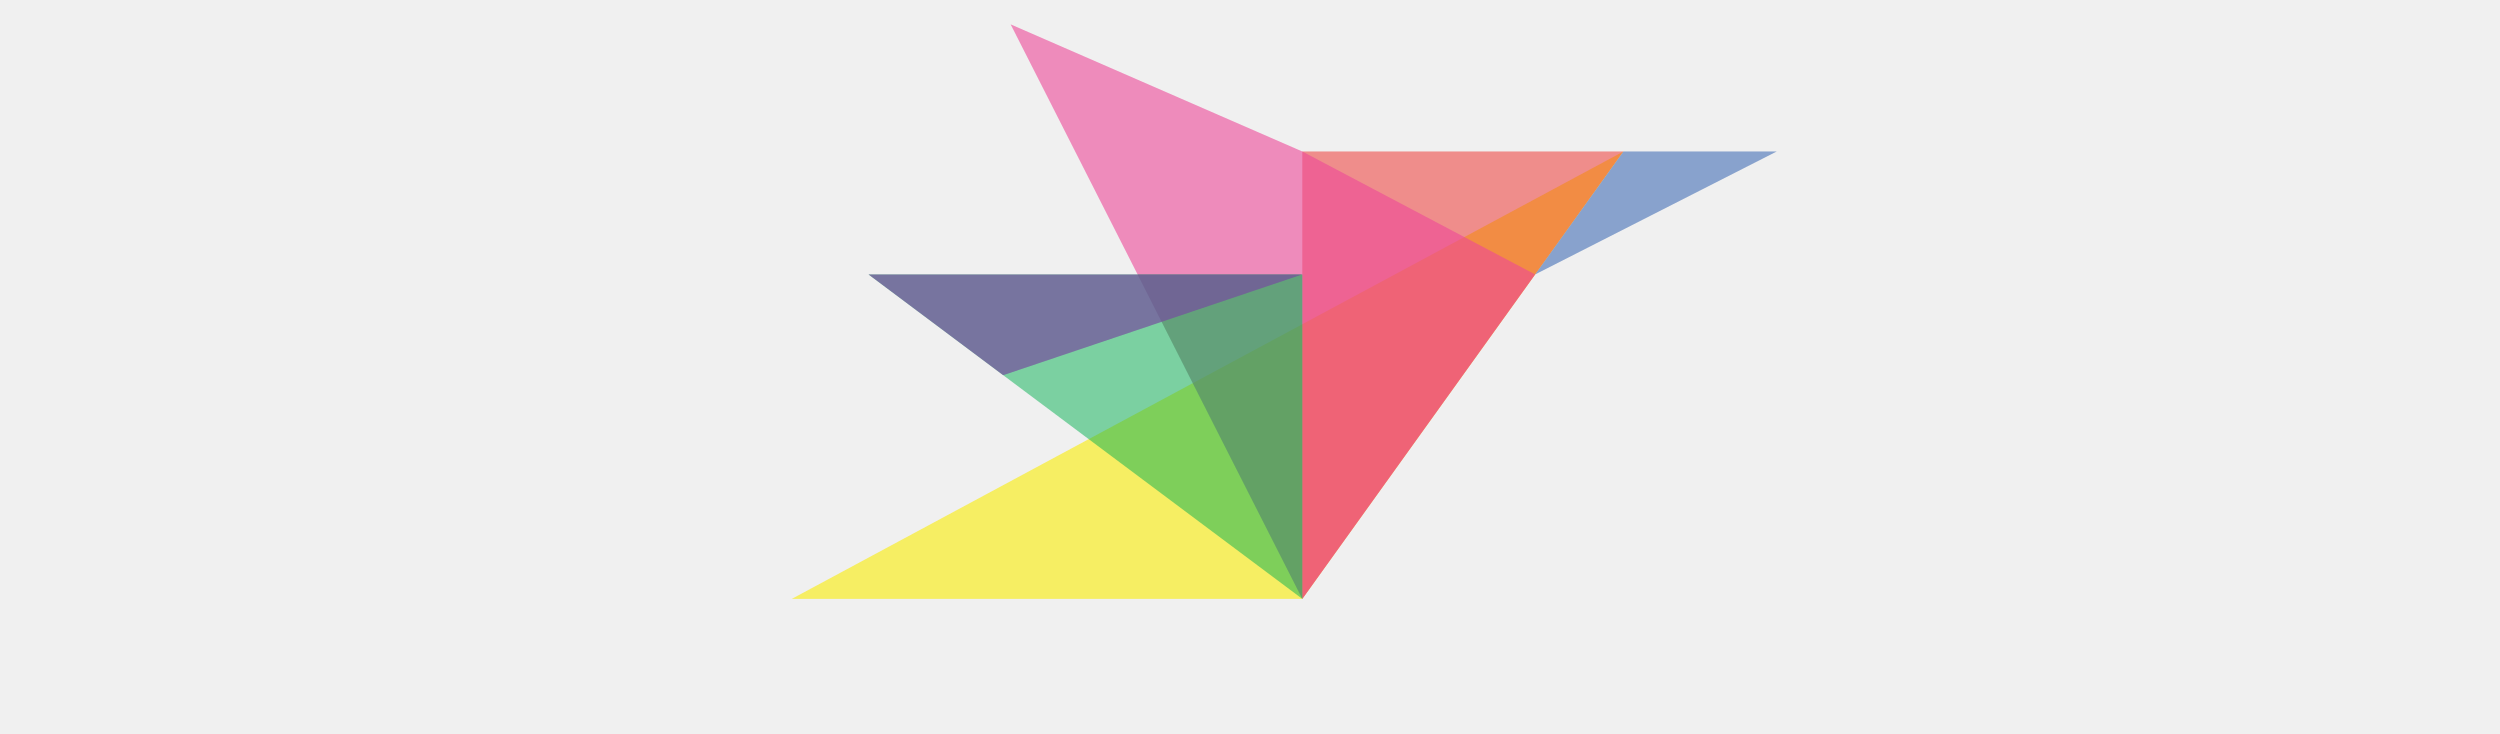
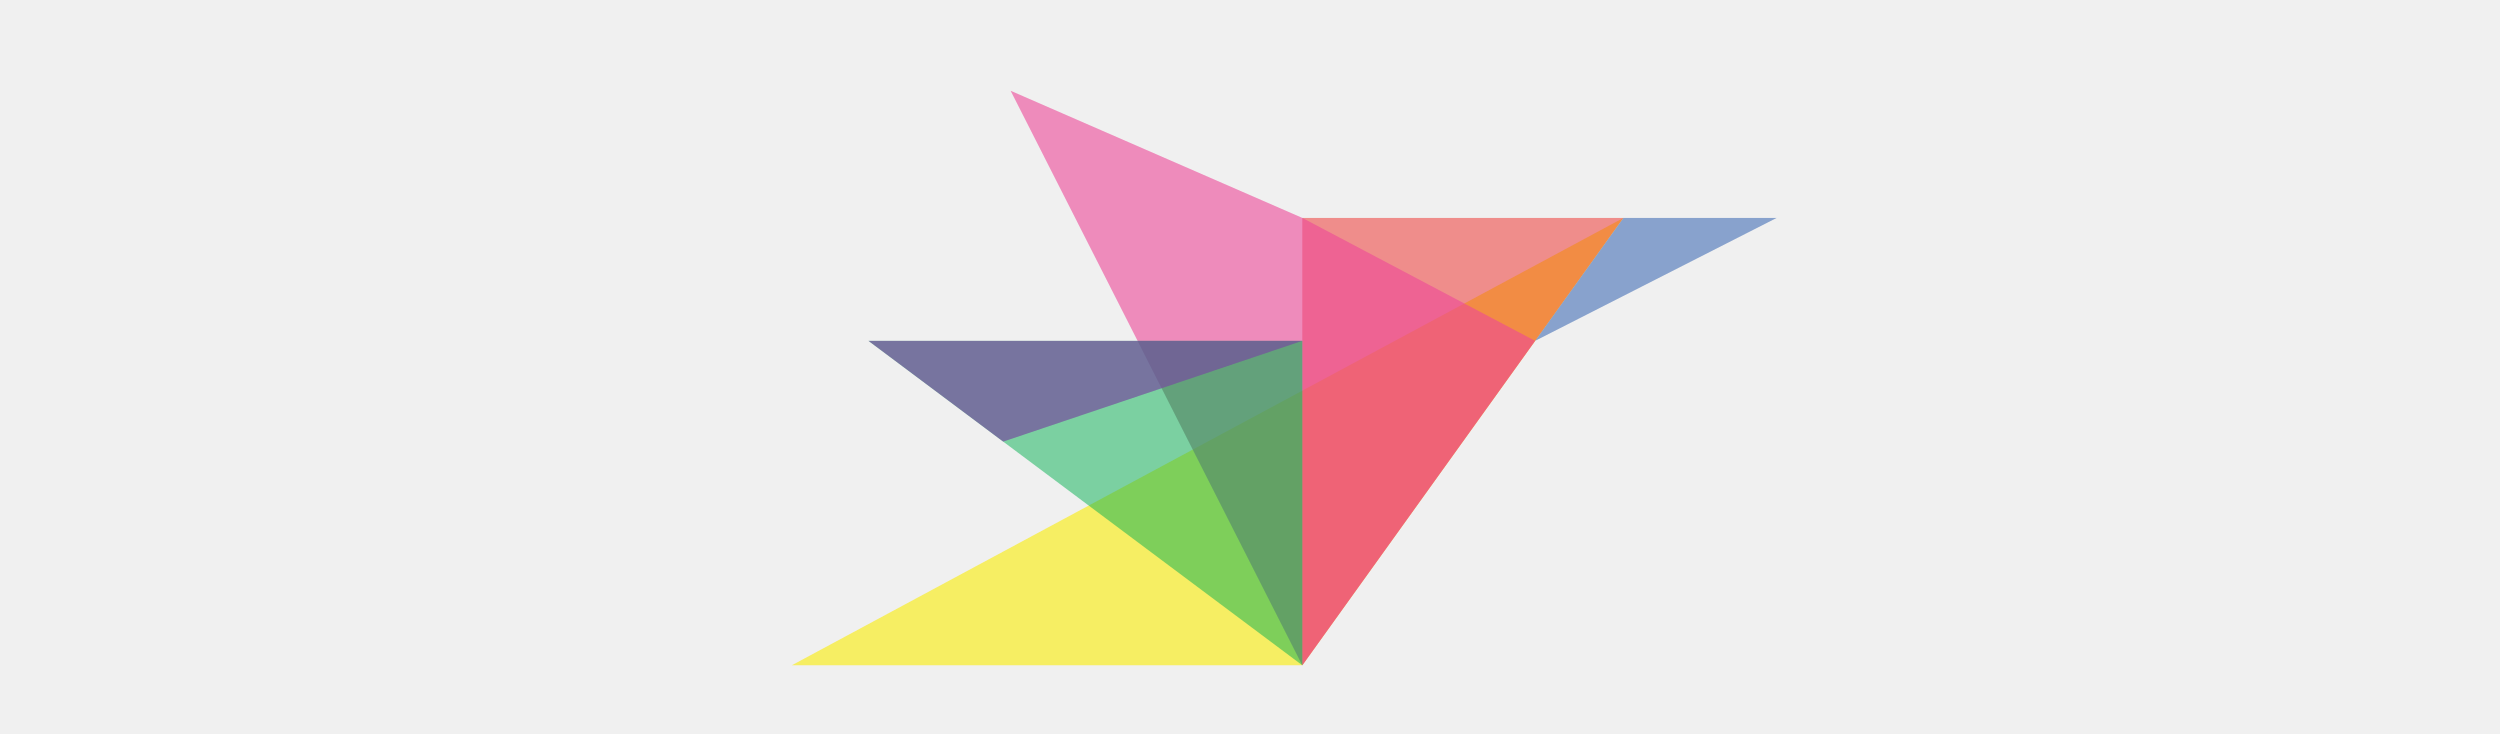
<svg xmlns="http://www.w3.org/2000/svg" version="1.1" x="0px" y="0px" width="188.203px" height="55.25px" viewBox="0 -11.75 188.203 55.25" enable-background="new 0 -11.75 188.203 55.25" xml:space="preserve">
  <g id="Layer_1" display="none">
    <g id="Layer_1_1_">
      <g display="inline">
        <polygon opacity="0.05" fill="#F8ED40" enable-background="new    " points="30.726,0 17.695,12.774 36.182,12.774    " />
        <polygon opacity="0.05" fill="#754D9E" enable-background="new    " points="72.383,10.187 78.74,20.159 67.066,17.454    " />
        <polygon opacity="0.05" fill="#F7961D" enable-background="new    " points="25.397,1.496 34.127,17.632 39.861,4.536    " />
        <polygon opacity="0.05" fill="#ED2A25" enable-background="new    " points="45.29,2.996 30.386,6.924 45.655,16.401    " />
        <polygon opacity="0.05" fill="#ED4798" enable-background="new    " points="51.331,0.469 39.006,11.212 48.742,16.495    " />
        <polygon opacity="0.05" fill="#ED2A25" enable-background="new    " points="67.99,7.493 55.666,18.235 65.4,23.52    " />
        <polygon opacity="0.05" fill="#754D9E" enable-background="new    " points="50.068,7.189 55.46,14.892 43.97,21.355    " />
        <polygon opacity="0.05" fill="#426EB5" enable-background="new    " points="51.884,13.608 49.29,18.009 45.468,24.648      55.779,27.854    " />
        <polygon opacity="0.05" fill="#06B052" enable-background="new    " points="55.561,35.339 55.779,27.854 54.369,22.852      52.48,26.829 53,32.523    " />
        <polygon opacity="0.05" fill="#F8ED40" enable-background="new    " points="56,35.339 55.779,27.854 57.191,22.852      59.079,26.829 58.561,32.523    " />
        <polygon opacity="0.05" fill="#ED4798" enable-background="new    " points="62.372,17.416 67.99,10.098 73.626,18.785    " />
        <polygon opacity="0.05" fill="#F7961D" enable-background="new    " points="55.779,27.854 59.836,13.03 66.896,25.805    " />
        <g>
          <polygon opacity="0.7" fill="#ED4798" enable-background="new    " points="44.007,6.853 40.257,10.122 46.42,10.122       48.742,16.495 50.183,7.387 50.004,6.853     " />
          <polygon opacity="0.7" fill="#F8ED40" enable-background="new    " points="23.511,10.12 28.012,6.859 33.655,6.859       35.048,10.121     " />
          <polygon opacity="0.7" fill="#F7961D" enable-background="new    " points="28.299,6.859 30.064,10.121 37.416,10.122       38.845,6.859     " />
          <polygon opacity="0.7" fill="#754D9E" enable-background="new    " points="50.095,7.125 47.509,13.111 49.389,18.294       52.674,16.495     " />
          <polygon opacity="0.7" fill="#426EB5" enable-background="new    " points="51.879,13.608 49.287,18.014 52.48,26.829       55.779,27.854     " />
          <polygon opacity="0.7" fill="#06B052" enable-background="new    " points="52.48,26.829 54.412,22.852 55.779,27.854       55.561,35.339     " />
          <polygon opacity="0.7" fill="#F8ED40" enable-background="new    " points="57.191,22.852 59.033,26.732 56,35.339       55.779,27.854     " />
          <polygon opacity="0.7" fill="#F7961D" enable-background="new    " points="55.779,27.854 59.29,15.053 60.956,15.056       62.307,17.502 58.836,27.291     " />
          <polygon opacity="0.6" fill="#ED2A25" enable-background="new    " points="59.29,15.053 58.062,19.535 61.018,21.141       62.307,17.502 66.352,17.481 66.77,15.053     " />
          <polygon opacity="0.7" fill="#ED4798" enable-background="new    " points="64.169,15.063 62.307,17.502 72.794,17.502       71.441,15.418 70.693,15.053     " />
          <polygon opacity="0.6" fill="#754D9E" enable-background="new    " points="67.066,17.502 68.823,15.053 70.693,15.053       75.611,17.502     " />
          <polygon opacity="0.6" fill="#ED2A25" enable-background="new    " points="45.396,6.853 45.484,10.121 35.537,10.122       30.386,6.853     " />
        </g>
      </g>
    </g>
    <g id="Layer_2">
      <g display="inline">
        <polygon opacity="0.3" fill="#ED2A25" enable-background="new    " points="-99.374,154.75 -71.966,70.459 -30.08,154.75    " />
        <polygon opacity="0.4" fill="#F7961D" enable-background="new    " points="88.209,156.75 130.096,69.355 158.02,156.75    " />
        <polygon opacity="0.3" fill="#F8ED40" enable-background="new    " points="77.04,74.379 96.113,189.009 34.177,156.798    " />
        <polyline opacity="0.4" fill="#ED4798" enable-background="new    " points="142.622,159.627 172.111,76.37 239.011,159.627         " />
        <polyline opacity="0.3" fill="#426EB5" enable-background="new    " points="-55.433,157.491 -20.787,79.923 19.032,157.491         " />
        <polygon opacity="0.8" fill="#F8ED40" enable-background="new    " points="-96.992,69.223 -68.001,189.009 -139.855,151.641         " />
        <polygon opacity="0.8" fill="#F7961D" enable-background="new    " points="-85.138,160.75 -43.251,73.355 -15.327,160.75    " />
        <polygon opacity="0.8" fill="#ED2A25" enable-background="new    " points="163.96,160.75 193.1,76.459 237.634,160.75    " />
        <polygon opacity="0.8" fill="#06B052" enable-background="new    " points="-31.306,156.75 5.332,95.729 31.824,156.75    " />
        <polyline opacity="0.8" fill="#ED4798" enable-background="new    " points="98.486,162.704 31.588,79.447 2.099,162.704    " />
        <polyline opacity="0.8" fill="#754D9E" enable-background="new    " points="130.227,159.543 148.205,89.213 183.044,159.543         " />
        <polyline opacity="0.8" fill="#426EB5" enable-background="new    " points="70.73,159.543 105.377,81.975 145.195,159.543         " />
        <polygon fill="#F8ED40" points="-96.992,69.223 -79.701,94.45 -86.113,114.172    " />
        <polygon opacity="0.4" fill="#ED2A25" enable-background="new    " points="-71.966,70.662 -86.112,85.096 -79.701,94.45    " />
        <polygon opacity="0.9" fill="#F7961D" enable-background="new    " points="-43.251,73.714 -27.275,94.45 -32.726,106.652    " />
        <polygon opacity="0.4" fill="#426EB5" enable-background="new    " points="-20.787,79.923 -0.239,105.264 -4.304,112.032    " />
        <polygon opacity="0.9" fill="#06B052" enable-background="new    " points="5.332,95.982 21.527,107.854 16.566,121.857    " />
        <polygon fill="#ED4798" points="31.588,79.447 61.539,104.186 57.58,111.796    " />
        <polygon opacity="0.4" fill="#F8ED40" enable-background="new    " points="77.04,74.379 94.354,106.652 85.696,126.036    " />
        <polygon fill="#426EB5" points="105.377,81.975 92.064,102.386 94.354,106.652    " />
        <polygon opacity="0.3" fill="#F7961D" enable-background="new    " points="130.096,69.611 110.999,92.927 115.096,100.906         " />
        <polygon opacity="0.9" fill="#754D9E" enable-background="new    " points="148.205,89.213 163.668,100.208 159.492,111.998         " />
        <polygon opacity="0.5" fill="#ED4798" enable-background="new    " points="172.111,76.37 148.205,89.213 163.668,100.208    " />
        <polygon opacity="0.9" fill="#ED2A25" enable-background="new    " points="193.1,76.816 215.419,95.462 215.366,118.962    " />
        <polygon opacity="0.7" fill="#06B052" enable-background="new    " points="5.332,95.982 31.588,79.447 21.527,107.854    " />
        <polygon opacity="0.5" fill="#426EB5" enable-background="new    " points="5.332,95.982 -20.787,79.923 -0.239,105.264    " />
        <polygon fill="#F7961D" points="-43.251,73.714 -20.787,79.923 -27.275,94.45    " />
        <polygon opacity="0.4" fill="#ED2A25" enable-background="new    " points="-71.966,70.662 -43.251,73.714 -56.604,101.575         " />
        <polygon opacity="0.7" fill="#ED4798" enable-background="new    " points="-96.992,69.223 -113.335,72.641 -113.106,100.208         " />
        <polygon opacity="0.4" fill="#426EB5" enable-background="new    " points="-20.787,79.923 -10.186,60.844 5.332,95.982    " />
        <polygon opacity="0.9" fill="#F7961D" enable-background="new    " points="-43.251,73.714 -35.263,64.691 -20.787,79.923    " />
        <polygon opacity="0.5" fill="#F7961D" enable-background="new    " points="130.096,69.611 148.205,89.213 142.939,109.811         " />
        <polygon opacity="0.9" fill="#426EB5" enable-background="new    " points="105.377,81.975 78.475,54.434 77.04,74.379      92.064,102.386    " />
        <polygon opacity="0.7" fill="#426EB5" enable-background="new    " points="77.04,74.379 105.377,81.975 92.064,102.386    " />
        <polygon opacity="0.45" fill="#F7961D" enable-background="new    " points="130.096,69.611 110.999,56.74 105.377,81.975      110.999,92.927    " />
        <polygon opacity="0.6" fill="#ED4798" enable-background="new    " points="148.205,89.213 167.712,50.33 172.111,76.37    " />
        <polygon opacity="0.7" fill="#ED4798" enable-background="new    " points="167.712,50.33 193.1,76.816 186.895,94.768      172.111,76.37    " />
        <polygon opacity="0.5" fill="#426EB5" enable-background="new    " points="-1.97,79.447 10.607,65.545 5.332,95.982    " />
        <polygon fill="#ED2A25" points="215.419,95.462 200.797,50.33 193.1,76.816    " />
        <polygon opacity="0.4" fill="#ED2A25" enable-background="new    " points="193.27,76.459 163.96,160.75 198.482,160.75    " />
        <polygon opacity="0.5" fill="#ED4798" enable-background="new    " points="31.588,79.493 2.099,162.75 43.6,162.75    " />
        <polygon opacity="0.8" fill="#06B052" enable-background="new    " points="5.332,95.982 21.527,60.844 31.588,79.902    " />
        <polyline opacity="0.5" fill="#ED2A25" enable-background="new    " points="-71.966,70.662 -55.433,44.859 -43.251,73.714         " />
        <polygon opacity="0.8" fill="#ED4798" enable-background="new    " points="-113.335,72.641 -93.163,44.859 -96.992,69.223         " />
        <polygon opacity="0.9" fill="#ED4798" enable-background="new    " points="-93.163,44.859 -86.112,85.096 -96.992,69.223    " />
        <polygon fill="#F8ED40" points="-113.335,154.953 -113.106,100.208 -96.992,69.223 -103.249,155.523    " />
        <polygon opacity="0.9" fill="#ED4798" enable-background="new    " points="41.343,87.504 52.318,50.33 70.73,87.504      61.539,104.186    " />
        <polygon fill="#ED2A25" points="-113.335,155.75 -84.272,115.861 -72.647,155.75    " />
        <polygon opacity="0.9" fill="#ED2A25" enable-background="new    " points="-83.437,116.09 -112.5,136.034 -112.5,155.979    " />
        <polygon fill="#754D9E" points="-80.476,130.141 -64.727,102.602 -39.141,155.977 -72.647,157.005    " />
        <polygon fill="#426EB5" points="-54.356,155.21 -35.475,112.809 -18.201,155.523    " />
        <polygon opacity="0.9" fill="#754D9E" enable-background="new    " points="-64.727,102.602 -40,122.969 -47.206,139.15    " />
        <polygon fill="#F8ED40" points="-24.693,139.264 -6.766,104.355 13.43,155.75 -17.943,155.75    " />
        <polygon opacity="0.9" fill="#426EB5" enable-background="new    " points="-35.475,112.809 -17.234,124.878 -24.693,139.378         " />
        <polygon fill="#F7961D" points="2.099,155.75 25.309,122.085 44.968,155.75    " />
        <polygon opacity="0.9" fill="#F8ED40" enable-background="new    " points="-6.766,104.525 19.032,131.693 9.319,145.507    " />
        <polygon opacity="0.9" fill="#F7961D" enable-background="new    " points="25.309,122.312 46.563,128.1 38.068,144.162    " />
        <polygon fill="#06B052" points="32.061,156.55 55.012,107.68 78.475,155.979    " />
        <polygon fill="#ED4798" points="71.76,142.154 96.113,109.811 115.4,155.523 78.475,155.979    " />
        <polygon opacity="0.9" fill="#06B052" enable-background="new    " points="55.012,107.68 79.319,132.115 71.76,142.154    " />
        <polygon fill="#F8ED40" points="106.938,155.75 127.453,119.188 158.02,155.75    " />
        <polygon fill="#426EB5" points="146.686,155.75 177.971,104.753 206.945,155.75    " />
        <polygon opacity="0.9" fill="#ED4798" enable-background="new    " points="96.113,109.811 121.516,130.001 111.878,147.176         " />
        <polygon opacity="0.9" fill="#F8ED40" enable-background="new    " points="127.453,119.417 160.848,132.895 151.482,148.159         " />
        <polygon fill="#F7961D" points="190.939,127.705 207.548,103.081 216.5,127.592 216.5,155.75 206.689,155.75    " />
        <polygon opacity="0.9" fill="#426EB5" enable-background="new    " points="177.971,104.98 199.507,114.861 190.939,127.818         " />
        <polygon opacity="0.9" fill="#F7961D" enable-background="new    " points="207.259,103.139 215.382,111.998 215.419,126.175         " />
        <polygon fill="#426EB5" points="78.475,54.434 67.166,80.307 70.73,87.504 77.04,74.379    " />
      </g>
    </g>
    <rect y="-8.391" display="inline" fill="#FFFFFF" width="189.373" height="51.641" />
    <polygon display="inline" opacity="0.6" fill="#F8ED40" enable-background="new    " points="48.064,42.5 70.896,8.252    96.923,42.5  " />
    <polygon display="inline" opacity="0.6" fill="#ED2A25" enable-background="new    " points="17.722,42.5 46.682,-0.938    79.692,42.5  " />
    <polygon display="inline" opacity="0.7" fill="#ED4798" enable-background="new    " points="26.894,42.5 43.239,17.983    61.871,42.5  " />
    <polygon display="inline" opacity="0.8" fill="#426EB5" enable-background="new    " points="8.908,42.5 18.697,27.816    29.856,42.5  " />
    <polygon display="inline" fill="#F8ED40" points="152.908,42.5 162.697,27.816 173.855,42.5  " />
    <polygon display="inline" opacity="0.4" fill="#754D9E" enable-background="new    " points="89.582,42.5 112.414,8.252    138.439,42.5  " />
    <polygon display="inline" opacity="0.6" fill="#06B052" enable-background="new    " points="60.731,42.5 89.359,-0.443    121.993,42.5  " />
    <polygon display="inline" opacity="0.6" fill="#426EB5" enable-background="new    " points="104.293,42.5 132.922,-0.443    165.555,42.5  " />
    <polygon display="inline" opacity="0.5" fill="#F7961D" enable-background="new    " points="118.579,42.5 134.926,17.983    153.557,42.5  " />
    <polygon display="inline" opacity="0.7" fill="#ED4798" enable-background="new    " points="43.239,18.03 58.886,26.314    54.516,32.87  " />
    <polygon display="inline" opacity="0.05" enable-background="new    " points="43.239,18.03 58.886,26.314 54.516,32.87  " />
    <polygon display="inline" opacity="0.8" fill="#F8ED40" enable-background="new    " points="70.896,8.299 58.342,14.454    62.844,20.377  " />
    <polygon display="inline" opacity="0.5" fill="#754D9E" enable-background="new    " points="112.414,8.299 124.383,12.413    120.251,18.611  " />
    <polygon display="inline" fill="#F8ED40" points="61.263,41.658 69.58,29.221 79.692,42.5 61.826,42.5  " />
    <polyline display="inline" fill="#F7961D" points="120.268,39.975 127.848,28.602 138.439,42.5 121.939,42.5 120.268,40.254  " />
    <polygon display="inline" opacity="0.9" fill="#F7961D" enable-background="new    " points="62.844,20.377 48.707,42.25    61.263,42.25 69.58,29.221  " />
    <polygon display="inline" fill="#F7961D" points="62.844,20.377 55.42,24.48 58.983,26.352  " />
    <polygon display="inline" opacity="0.05" enable-background="new    " points="62.598,20.377 55.174,24.48 58.737,26.352  " />
    <polygon display="inline" opacity="0.7" fill="#ED4798" enable-background="new    " points="134.926,18.03 153.366,42.25    138.25,42.25 127.848,28.602  " />
    <polygon display="inline" opacity="0.8" fill="#ED4798" enable-background="new    " points="134.926,18.03 123.898,23.364    127.848,28.602  " />
    <polygon display="inline" fill="#426EB5" points="18.697,27.816 25.894,30.241 23.393,33.994  " />
    <polygon display="inline" fill="#F8ED40" points="162.697,27.816 156.239,30.241 158.818,33.635  " />
    <polygon display="inline" opacity="0.05" enable-background="new    " points="162.697,27.816 156.239,30.241 158.818,33.635  " />
  </g>
  <g id="Layer_2_1_">
    <g>
-       <polygon opacity="0.8" fill="#F8ED40" enable-background="new    " points="122.213,-0.346 98.039,33.334 59.606,33.334   " />
-       <polygon opacity="0.5" fill="#ED2A25" enable-background="new    " points="98.039,33.334 122.213,-0.346 98.039,-0.346   " />
-       <polygon opacity="0.6" fill="#426EB5" enable-background="new    " points="122.213,-0.346 133.752,-0.346 115.566,8.91   " />
-       <polygon opacity="0.6" fill="#ED4798" enable-background="new    " points="98.039,33.334 115.566,8.91 98.039,-0.346     76.082,-9.916   " />
-       <polygon opacity="0.5" fill="#06B052" enable-background="new    " points="98.039,33.334 98.039,8.91 65.38,8.91   " />
-       <polygon opacity="0.2" fill="#06B052" enable-background="new    " points="98.039,33.334 89.753,17.035 85.641,8.91 98.039,8.91       " />
-       <polygon opacity="0.7" fill="#754D9E" enable-background="new    " points="65.38,8.91 75.52,16.495 98.039,8.91   " />
+       <polygon opacity="0.8" fill="#F8ED40" enable-background="new    " points="122.213,4.654 98.039,38.334 59.606,38.334   " />
+       <polygon opacity="0.5" fill="#ED2A25" enable-background="new    " points="98.039,38.334 122.213,4.654 98.039,4.654   " />
+       <polygon opacity="0.6" fill="#426EB5" enable-background="new    " points="122.213,4.654 133.752,4.654 115.566,13.91   " />
+       <polygon opacity="0.6" fill="#ED4798" enable-background="new    " points="98.039,38.334 115.566,13.91 98.039,4.654     76.082,-4.916   " />
+       <polygon opacity="0.5" fill="#06B052" enable-background="new    " points="98.039,38.334 98.039,13.91 65.38,13.91   " />
+       <polygon opacity="0.2" fill="#06B052" enable-background="new    " points="98.039,38.334 89.753,22.035 85.641,13.91     98.039,13.91   " />
+       <polygon opacity="0.7" fill="#754D9E" enable-background="new    " points="65.38,13.91 75.52,21.495 98.039,13.91   " />
    </g>
  </g>
</svg>
